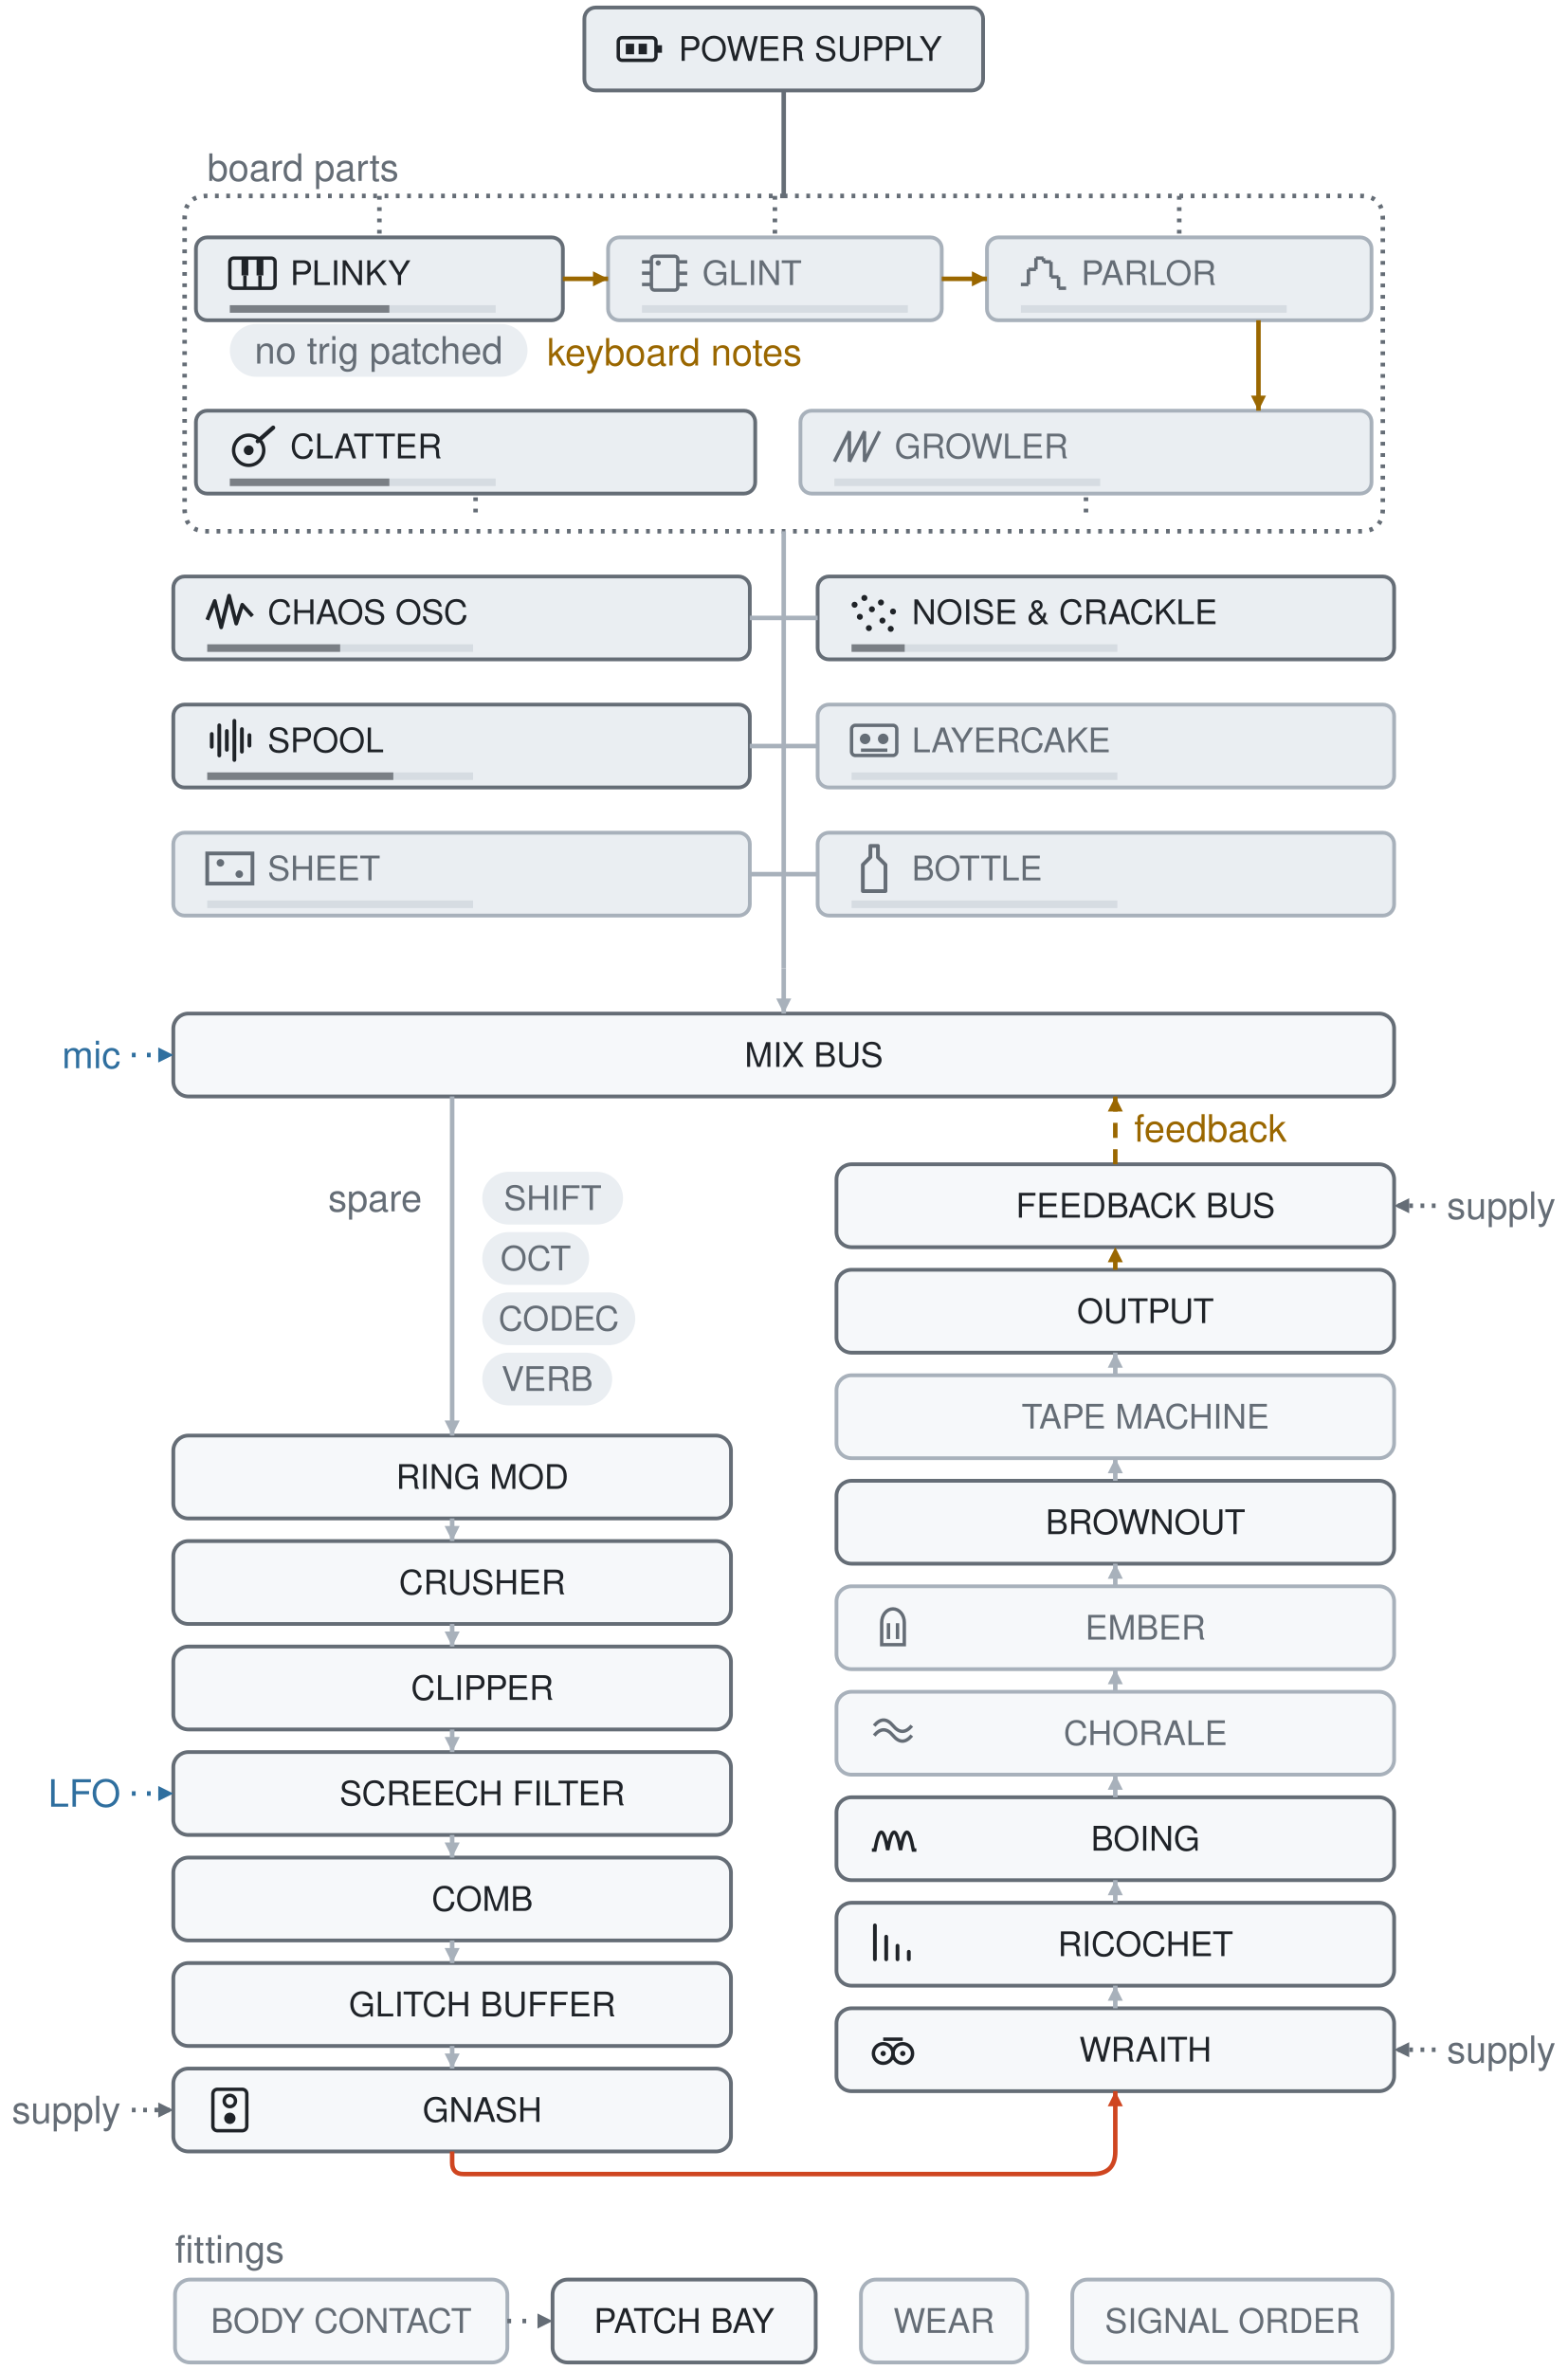
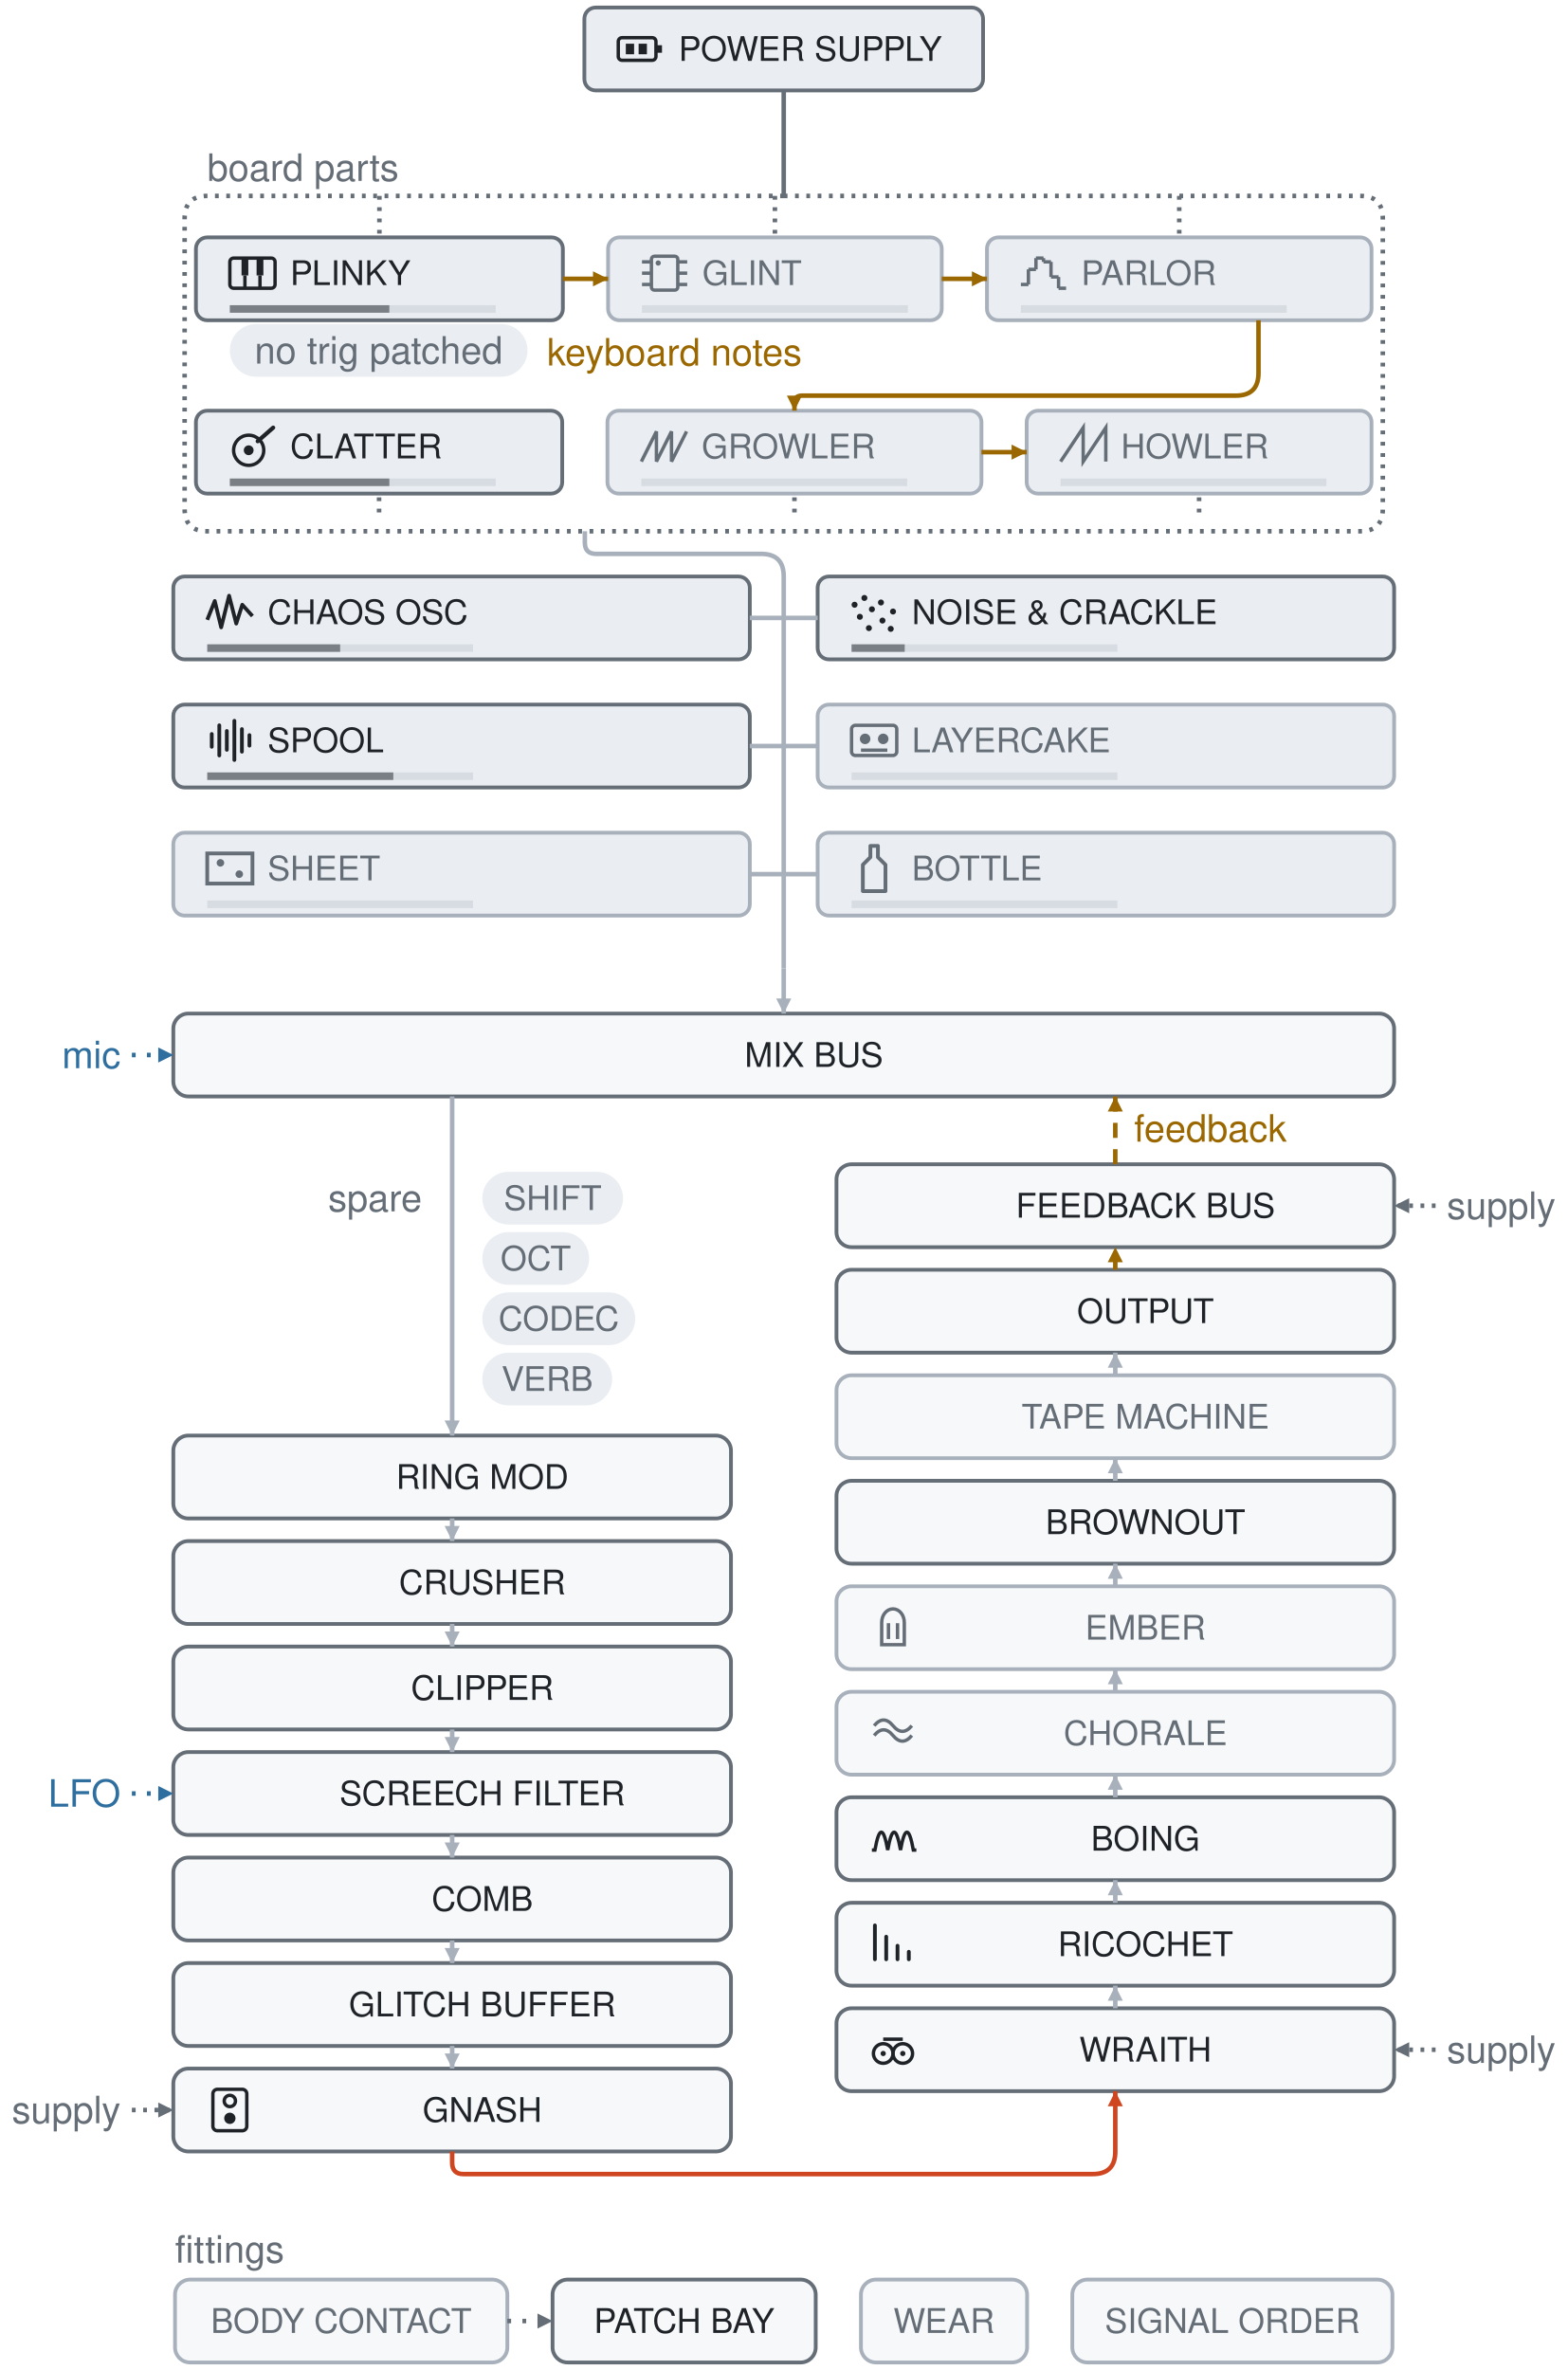
<svg xmlns="http://www.w3.org/2000/svg" viewBox="0 0 416 629" width="416" height="629" font-family="Helvetica, Arial, sans-serif">
  <g class="wire" data-wire="rail">
    <path class="line" d="M208 52L361 52Q367 52 367 58L367 135Q367 141 361 141L55 141Q49 141 49 135L49 58Q49 52 55 52L208 52" fill="none" stroke="#656d76" stroke-width="1.2" stroke-dasharray="1 2" />
    <path class="head" d="" fill="#656d76" />
  </g>
  <g class="node">
    <text x="55" y="48" fill="#656d76" font-size="10" text-anchor="start">board parts</text>
  </g>
  <g class="node">
    <rect class="box" x="52" y="63" width="97.385" height="22" rx="3" fill="#eaeef2" stroke="#656d76" stroke-width="1" />
    <g class="glyph">
      <rect x="61" y="68.5" width="12" height="8" rx="1" fill="none" stroke="#1f2328" stroke-width="0.9" />
      <path d="M 65 73.1 V 76.5 M 69 73.1 V 76.5" stroke="#1f2328" stroke-width="0.9" />
      <rect x="64.1" y="68.5" width="1.8" height="4.6" fill="#1f2328" />
      <rect x="68.1" y="68.5" width="1.8" height="4.6" fill="#1f2328" />
    </g>
    <text x="77" y="75.65" fill="#1f2328" font-size="9" text-anchor="start">PLINKY</text>
    <rect x="61" y="81" width="70.553" height="2" fill="#a8b1bb" fill-opacity="0.3" />
    <rect x="61" y="81" width="42.332" height="2" fill="#1f2328" fill-opacity="0.5" />
  </g>
  <g class="node">
-     <rect class="box" x="52" y="109" width="148.435" height="22" rx="3" fill="#eaeef2" stroke="#656d76" stroke-width="1" />
+     <rect class="box" x="52" y="109" width="97.215" height="22" rx="3" fill="#eaeef2" stroke="#656d76" stroke-width="1" />
    <g class="glyph">
      <circle cx="66" cy="119.5" r="4" fill="none" stroke="#1f2328" stroke-width="0.9" />
      <circle cx="66" cy="119.5" r="1.3" fill="#1f2328" />
      <path d="M 72.5 113.5 L 68.4 117.1" stroke="#1f2328" stroke-width="1.1" stroke-linecap="round" />
    </g>
    <text x="77" y="121.65" fill="#1f2328" font-size="9" text-anchor="start">CLATTER</text>
    <rect x="61" y="127" width="70.553" height="2" fill="#a8b1bb" fill-opacity="0.3" />
    <rect x="61" y="127" width="42.332" height="2" fill="#1f2328" fill-opacity="0.5" />
  </g>
  <g class="node">
    <rect class="box" x="161.385" y="63" width="88.553" height="22" rx="3" fill="#eaeef2" stroke="#a8b1bb" stroke-width="1" />
    <g class="glyph">
      <rect x="172.885" y="68" width="7" height="9" rx="0.8" fill="none" stroke="#656d76" stroke-width="0.9" />
      <path d="M 170.385 69.5 h 2.5 M 179.885 69.5 h 2.5 M 170.385 72.5 h 2.5 M 179.885 72.5 h 2.5 M 170.385 75.5 h 2.5 M 179.885 75.5 h 2.5" stroke="#656d76" stroke-width="0.9" />
      <circle cx="174.685" cy="69.8" r="0.7" fill="#656d76" />
    </g>
    <text x="186.385" y="75.65" fill="#656d76" font-size="9" text-anchor="start">GLINT</text>
    <rect x="170.385" y="81" width="70.553" height="2" fill="#a8b1bb" fill-opacity="0.3" />
  </g>
  <g class="node">
    <rect class="box" x="261.939" y="63" width="102.061" height="22" rx="3" fill="#eaeef2" stroke="#a8b1bb" stroke-width="1" />
    <g class="glyph">
      <path d="M 270.939 75.5 h 2 M 272.939 71.5 h 2 M 274.939 68.5 h 2 M 276.939 69.5 h 2 M 278.939 73.5 h 2 M 280.939 76.5 h 2 M 272.939 75.5 V 71.5 M 274.939 71.5 V 68.5 M 276.939 68.5 V 69.5 M 278.939 69.5 V 73.5 M 280.939 73.5 V 76.5" fill="none" stroke="#656d76" stroke-width="0.9" stroke-linejoin="miter" />
    </g>
    <text x="286.939" y="75.65" fill="#656d76" font-size="9" text-anchor="start">PARLOR</text>
    <rect x="270.939" y="81" width="70.553" height="2" fill="#a8b1bb" fill-opacity="0.3" />
  </g>
  <g class="node">
-     <rect class="box" x="212.435" y="109" width="151.565" height="22" rx="3" fill="#eaeef2" stroke="#a8b1bb" stroke-width="1" />
-     <g class="glyph">
-       <path d="M 221.435 122.5 L 225.435 114.5 V 122.5 L 229.435 114.5 V 122.5 L 233.435 114.5" fill="none" stroke="#656d76" stroke-width="0.9" stroke-linejoin="miter" />
-     </g>
-     <text x="237.435" y="121.65" fill="#656d76" font-size="9" text-anchor="start">GROWLER</text>
-     <rect x="221.435" y="127" width="70.553" height="2" fill="#a8b1bb" fill-opacity="0.3" />
+     <rect class="box" x="161.215" y="109" width="99.264" height="22" rx="3" fill="#eaeef2" stroke="#a8b1bb" stroke-width="1" />
+     <g class="glyph">
+       <path d="M 170.215 122.5 L 174.215 114.5 V 122.5 L 178.215 114.5 V 122.5 L 182.215 114.5" fill="none" stroke="#656d76" stroke-width="0.9" stroke-linejoin="miter" />
+     </g>
+     <text x="186.215" y="121.65" fill="#656d76" font-size="9" text-anchor="start">GROWLER</text>
+     <rect x="170.215" y="127" width="70.553" height="2" fill="#a8b1bb" fill-opacity="0.3" />
+   </g>
+   <g class="node">
+     <rect class="box" x="272.479" y="109" width="91.521" height="22" rx="3" fill="#eaeef2" stroke="#a8b1bb" stroke-width="1" />
+     <g class="glyph">
+       <path d="M 281.479 122.5 L 287.479 113.5 V 122.5 L 293.479 113.5 V 122.5" fill="none" stroke="#656d76" stroke-width="0.9" stroke-linejoin="miter" />
+     </g>
+     <text x="297.479" y="121.65" fill="#656d76" font-size="9" text-anchor="start">HOWLER</text>
+     <rect x="281.479" y="127" width="70.553" height="2" fill="#a8b1bb" fill-opacity="0.3" />
  </g>
  <g class="node">
    <rect class="box" x="46" y="153" width="153" height="22" rx="3" fill="#eaeef2" stroke="#656d76" stroke-width="1" />
    <g class="glyph">
      <path d="M 55 164.5 L 57 159.5 L 58.7 166.5 L 60.8 158.1 L 62.7 165.5 L 64.3 160.5 L 67 163.5" fill="none" stroke="#1f2328" stroke-width="1" stroke-linejoin="round" />
    </g>
    <text x="71" y="165.65" fill="#1f2328" font-size="9" text-anchor="start">CHAOS OSC</text>
    <rect x="55" y="171" width="70.553" height="2" fill="#a8b1bb" fill-opacity="0.3" />
    <rect x="55" y="171" width="35.277" height="2" fill="#1f2328" fill-opacity="0.5" />
  </g>
  <g class="node">
    <rect class="box" x="217" y="153" width="153" height="22" rx="3" fill="#eaeef2" stroke="#656d76" stroke-width="1" />
    <g class="glyph">
      <path d="M 226.8 159.7 a 0.8 0.8 0 1 0 0.01 0 M 229.4 157.9 a 0.8 0.8 0 1 0 0.01 0 M 228.2 162.9 a 0.8 0.8 0 1 0 0.01 0 M 231.4 160.9 a 0.8 0.8 0 1 0 0.01 0 M 230.6 165.9 a 0.8 0.8 0 1 0 0.01 0 M 233.8 159.1 a 0.8 0.8 0 1 0 0.01 0 M 234.2 163.9 a 0.8 0.8 0 1 0 0.01 0 M 237 161.5 a 0.8 0.8 0 1 0 0.01 0 M 236.4 166.1 a 0.8 0.8 0 1 0 0.01 0" fill="#1f2328" />
    </g>
    <text x="242" y="165.65" fill="#1f2328" font-size="9" text-anchor="start">NOISE &amp; CRACKLE</text>
    <rect x="226" y="171" width="70.553" height="2" fill="#a8b1bb" fill-opacity="0.3" />
    <rect x="226" y="171" width="14.111" height="2" fill="#1f2328" fill-opacity="0.5" />
  </g>
  <g class="node">
    <rect class="box" x="46" y="187" width="153" height="22" rx="3" fill="#eaeef2" stroke="#656d76" stroke-width="1" />
    <g class="glyph">
      <path d="M 56.2 194.8 v 3.4 M 58.2 192.5 v 8 M 60.2 194 v 5 M 62.2 191.3 v 10.4 M 64.2 193.5 v 6 M 66.2 195.1 v 2.8" stroke="#1f2328" stroke-width="1" stroke-linecap="round" />
    </g>
    <text x="71" y="199.65" fill="#1f2328" font-size="9" text-anchor="start">SPOOL</text>
    <rect x="55" y="205" width="70.553" height="2" fill="#a8b1bb" fill-opacity="0.3" />
    <rect x="55" y="205" width="49.387" height="2" fill="#1f2328" fill-opacity="0.5" />
  </g>
  <g class="node">
    <rect class="box" x="217" y="187" width="153" height="22" rx="3" fill="#eaeef2" stroke="#a8b1bb" stroke-width="1" />
    <g class="glyph">
      <rect x="226" y="192.5" width="12" height="8" rx="1" fill="none" stroke="#656d76" stroke-width="0.9" />
      <circle cx="229.6" cy="196.1" r="1.4" fill="#656d76" />
      <circle cx="234.4" cy="196.1" r="1.4" fill="#656d76" />
      <path d="M 228.5 199.1 h 7" stroke="#656d76" stroke-width="0.9" />
    </g>
    <text x="242" y="199.65" fill="#656d76" font-size="9" text-anchor="start">LAYERCAKE</text>
    <rect x="226" y="205" width="70.553" height="2" fill="#a8b1bb" fill-opacity="0.3" />
  </g>
  <g class="node">
    <rect class="box" x="46" y="221" width="153" height="22" rx="3" fill="#eaeef2" stroke="#a8b1bb" stroke-width="1" />
    <g class="glyph">
      <rect x="55" y="226.5" width="12" height="8" fill="none" stroke="#656d76" stroke-width="1" />
      <circle cx="58.5" cy="229" r="1" fill="#656d76" />
      <circle cx="63.5" cy="232" r="1" fill="#656d76" />
    </g>
    <text x="71" y="233.65" fill="#656d76" font-size="9" text-anchor="start">SHEET</text>
    <rect x="55" y="239" width="70.553" height="2" fill="#a8b1bb" fill-opacity="0.3" />
  </g>
  <g class="node">
    <rect class="box" x="217" y="221" width="153" height="22" rx="3" fill="#eaeef2" stroke="#a8b1bb" stroke-width="1" />
    <g class="glyph">
      <path d="M 231 224.5 L 233 224.5 L 233 227.5 L 235 229.5 L 235 236.5 L 229 236.5 L 229 229.5 L 231 227.5 Z" fill="none" stroke="#656d76" stroke-width="1" stroke-linejoin="round" />
    </g>
    <text x="242" y="233.65" fill="#656d76" font-size="9" text-anchor="start">BOTTLE</text>
    <rect x="226" y="239" width="70.553" height="2" fill="#a8b1bb" fill-opacity="0.3" />
  </g>
  <g class="node">
    <rect class="box" x="46" y="269" width="324" height="22" rx="4" fill="#f6f8fa" stroke="#656d76" stroke-width="1" />
    <text x="216" y="283.15" fill="#1f2328" font-size="9" text-anchor="middle">MIX BUS</text>
  </g>
  <g class="node">
    <text x="112" y="321.5" fill="#656d76" font-size="10" text-anchor="end">spare</text>
  </g>
  <g class="node">
    <rect class="box" x="46" y="381" width="148" height="22" rx="4" fill="#f6f8fa" stroke="#656d76" stroke-width="1" />
    <text x="128" y="395.15" fill="#1f2328" font-size="9" text-anchor="middle">RING MOD</text>
  </g>
  <g class="node">
    <rect class="box" x="46" y="409" width="148" height="22" rx="4" fill="#f6f8fa" stroke="#656d76" stroke-width="1" />
    <text x="128" y="423.15" fill="#1f2328" font-size="9" text-anchor="middle">CRUSHER</text>
  </g>
  <g class="node">
    <rect class="box" x="46" y="437" width="148" height="22" rx="4" fill="#f6f8fa" stroke="#656d76" stroke-width="1" />
    <text x="128" y="451.15" fill="#1f2328" font-size="9" text-anchor="middle">CLIPPER</text>
  </g>
  <g class="node">
    <rect class="box" x="46" y="465" width="148" height="22" rx="4" fill="#f6f8fa" stroke="#656d76" stroke-width="1" />
    <text x="128" y="479.15" fill="#1f2328" font-size="9" text-anchor="middle">SCREECH FILTER</text>
  </g>
  <g class="node">
    <rect class="box" x="46" y="493" width="148" height="22" rx="4" fill="#f6f8fa" stroke="#656d76" stroke-width="1" />
    <text x="128" y="507.15" fill="#1f2328" font-size="9" text-anchor="middle">COMB</text>
  </g>
  <g class="node">
    <rect class="box" x="46" y="521" width="148" height="22" rx="4" fill="#f6f8fa" stroke="#656d76" stroke-width="1" />
    <text x="128" y="535.15" fill="#1f2328" font-size="9" text-anchor="middle">GLITCH BUFFER</text>
  </g>
  <g class="node">
    <rect class="box" x="46" y="549" width="148" height="22" rx="4" fill="#f6f8fa" stroke="#656d76" stroke-width="1" />
    <g class="glyph">
      <rect x="56.5" y="554.5" width="9" height="11" rx="1.2" fill="none" stroke="#1f2328" stroke-width="0.9" />
      <circle cx="61" cy="557.6" r="1.5" fill="none" stroke="#1f2328" stroke-width="0.9" />
      <circle cx="61" cy="562.2" r="1.5" fill="#1f2328" />
    </g>
    <text x="128" y="563.15" fill="#1f2328" font-size="9" text-anchor="middle">GNASH</text>
  </g>
  <g class="node">
    <rect class="box" x="222" y="533" width="148" height="22" rx="4" fill="#f6f8fa" stroke="#656d76" stroke-width="1" />
    <g class="glyph">
      <circle cx="234.4" cy="545" r="2.6" fill="none" stroke="#1f2328" stroke-width="0.9" />
      <circle cx="234.4" cy="545" r="0.7" fill="#1f2328" />
      <circle cx="239.6" cy="545" r="2.6" fill="none" stroke="#1f2328" stroke-width="0.9" />
      <circle cx="239.6" cy="545" r="0.7" fill="#1f2328" />
      <path d="M 234.4 541.2 H 239.6" stroke="#1f2328" stroke-width="0.9" />
    </g>
    <text x="304" y="547.15" fill="#1f2328" font-size="9" text-anchor="middle">WRAITH</text>
  </g>
  <g class="node">
    <rect class="box" x="222" y="505" width="148" height="22" rx="4" fill="#f6f8fa" stroke="#656d76" stroke-width="1" />
    <g class="glyph">
      <path d="M 232.2 520 v -9 M 235.2 520 v -6 M 238.2 520 v -3.6 M 241.2 520 v -2" stroke="#1f2328" stroke-width="1" stroke-linecap="round" />
    </g>
    <text x="304" y="519.15" fill="#1f2328" font-size="9" text-anchor="middle">RICOCHET</text>
  </g>
  <g class="node">
    <rect class="box" x="222" y="477" width="148" height="22" rx="4" fill="#f6f8fa" stroke="#656d76" stroke-width="1" />
    <g class="glyph">
      <path d="M 231.4 491 h 0.8 q 1.7 -9.5 3.4 0 q 1.7 -9.5 3.4 0 q 1.7 -9.5 3.4 0 h 0.8" fill="none" stroke="#1f2328" stroke-width="0.9" />
    </g>
    <text x="304" y="491.15" fill="#1f2328" font-size="9" text-anchor="middle">BOING</text>
  </g>
  <g class="node">
    <rect class="box" x="222" y="449" width="148" height="22" rx="4" fill="#f6f8fa" stroke="#a8b1bb" stroke-width="1" />
    <g class="glyph">
      <path d="M 232 458 q 2.5 -3 5 0 q 2.5 3 5 0" fill="none" stroke="#656d76" stroke-width="0.9" />
      <path d="M 232 460.6 q 2.5 -3 5 0 q 2.5 3 5 0" fill="none" stroke="#656d76" stroke-width="0.9" />
    </g>
    <text x="304" y="463.15" fill="#656d76" font-size="9" text-anchor="middle">CHORALE</text>
  </g>
  <g class="node">
    <rect class="box" x="222" y="421" width="148" height="22" rx="4" fill="#f6f8fa" stroke="#a8b1bb" stroke-width="1" />
    <g class="glyph">
      <path d="M 234 436.5 V 430.6 a 3 3.6 0 0 1 6 0 V 436.5 z" fill="none" stroke="#656d76" stroke-width="0.9" />
      <path d="M 235.8 435 V 430.8 M 238.2 435 V 430.8" fill="none" stroke="#656d76" stroke-width="0.9" />
    </g>
    <text x="304" y="435.15" fill="#656d76" font-size="9" text-anchor="middle">EMBER</text>
  </g>
  <g class="node">
    <rect class="box" x="222" y="393" width="148" height="22" rx="4" fill="#f6f8fa" stroke="#656d76" stroke-width="1" />
    <text x="304" y="407.15" fill="#1f2328" font-size="9" text-anchor="middle">BROWNOUT</text>
  </g>
  <g class="node">
    <rect class="box" x="222" y="365" width="148" height="22" rx="4" fill="#f6f8fa" stroke="#a8b1bb" stroke-width="1" />
    <text x="304" y="379.15" fill="#656d76" font-size="9" text-anchor="middle">TAPE MACHINE</text>
  </g>
  <g class="node">
    <rect class="box" x="222" y="337" width="148" height="22" rx="4" fill="#f6f8fa" stroke="#656d76" stroke-width="1" />
    <text x="304" y="351.15" fill="#1f2328" font-size="9" text-anchor="middle">OUTPUT</text>
  </g>
  <g class="node">
    <rect class="box" x="222" y="309" width="148" height="22" rx="4" fill="#f6f8fa" stroke="#656d76" stroke-width="1" />
    <text x="304" y="323.15" fill="#1f2328" font-size="9" text-anchor="middle">FEEDBACK BUS</text>
  </g>
  <g class="node">
    <rect class="box" x="46.45" y="605" width="88.2" height="22" rx="4" fill="#f6f8fa" stroke="#a8b1bb" stroke-width="1" />
    <text x="90.55" y="619.15" fill="#656d76" font-size="9" text-anchor="middle">BODY CONTACT</text>
  </g>
  <g class="node">
    <rect class="box" x="146.65" y="605" width="69.84" height="22" rx="4" fill="#f6f8fa" stroke="#656d76" stroke-width="1" />
    <text x="181.57" y="619.15" fill="#1f2328" font-size="9" text-anchor="middle">PATCH BAY</text>
  </g>
  <g class="node">
    <rect class="box" x="228.49" y="605" width="44.1" height="22" rx="4" fill="#f6f8fa" stroke="#a8b1bb" stroke-width="1" />
    <text x="250.54" y="619.15" fill="#656d76" font-size="9" text-anchor="middle">WEAR</text>
  </g>
  <g class="node">
    <rect class="box" x="284.59" y="605" width="84.96" height="22" rx="4" fill="#f6f8fa" stroke="#a8b1bb" stroke-width="1" />
    <text x="327.07" y="619.15" fill="#656d76" font-size="9" text-anchor="middle">SIGNAL ORDER</text>
  </g>
  <g class="node">
    <rect class="box" x="128" y="311" width="37.36" height="14" rx="7" fill="#eaeef2" stroke="none" />
    <text x="146.68" y="321.15" fill="#656d76" font-size="9" text-anchor="middle">SHIFT</text>
  </g>
  <g class="node">
    <rect class="box" x="128" y="327" width="28.36" height="14" rx="7" fill="#eaeef2" stroke="none" />
    <text x="142.18" y="337.15" fill="#656d76" font-size="9" text-anchor="middle">OCT</text>
  </g>
  <g class="node">
    <rect class="box" x="128" y="343" width="40.6" height="14" rx="7" fill="#eaeef2" stroke="none" />
    <text x="148.3" y="353.15" fill="#656d76" font-size="9" text-anchor="middle">CODEC</text>
  </g>
  <g class="node">
    <rect class="box" x="128" y="359" width="34.48" height="14" rx="7" fill="#eaeef2" stroke="none" />
    <text x="145.24" y="369.15" fill="#656d76" font-size="9" text-anchor="middle">VERB</text>
  </g>
  <g class="node">
    <rect class="box" x="61" y="86" width="79" height="14" rx="7" fill="#eaeef2" stroke="none" />
    <text x="100.5" y="96.5" fill="#656d76" font-size="10" text-anchor="middle">no trig patched</text>
  </g>
  <g class="node rail-chip">
    <rect class="box" x="155.09" y="2" width="105.82" height="22" rx="3" fill="#eaeef2" stroke="#656d76" stroke-width="1" />
    <g class="glyph">
      <rect x="164.09" y="10" width="10" height="6" rx="1" fill="none" stroke="#1f2328" stroke-width="0.9" />
      <rect x="174.09" y="12" width="1.6" height="2" fill="#1f2328" />
      <rect x="166.09" y="11.6" width="2.2" height="2.8" fill="#1f2328" />
      <rect x="169.49" y="11.6" width="2.2" height="2.8" fill="#1f2328" />
    </g>
    <text x="180.09" y="16.15" fill="#1f2328" font-size="9" text-anchor="start">POWER SUPPLY</text>
  </g>
  <g class="tap">
    <text x="32" y="283.5" fill="#2f6f9f" font-size="10" text-anchor="end">mic</text>
  </g>
  <g class="tap">
    <text x="384" y="323.5" fill="#656d76" font-size="10" text-anchor="start">supply</text>
  </g>
  <g class="tap">
    <text x="32" y="479.5" fill="#2f6f9f" font-size="10" text-anchor="end">LFO</text>
  </g>
  <g class="tap">
    <text x="384" y="547.5" fill="#656d76" font-size="10" text-anchor="start">supply</text>
  </g>
  <g class="tap">
    <text x="32" y="563.5" fill="#656d76" font-size="10" text-anchor="end">supply</text>
  </g>
  <g class="tap">
    <text x="46.45" y="600.5" fill="#656d76" font-size="10" text-anchor="start">fittings</text>
  </g>
  <g class="wire" data-wire="supply-feed">
    <path class="line" d="M208 24L208 52" fill="none" stroke="#656d76" stroke-width="1.2" />
    <path class="head" d="" fill="#656d76" />
  </g>
  <g class="wire" data-wire="rail-Plinky">
    <path class="line" d="M100.693 52L100.693 63" fill="none" stroke="#656d76" stroke-width="1.2" stroke-dasharray="1 2" />
    <path class="head" d="" fill="#656d76" />
  </g>
  <g class="wire" data-wire="rail-Clatter">
-     <path class="line" d="M126.218 136L126.218 131" fill="none" stroke="#656d76" stroke-width="1.2" stroke-dasharray="1 2" />
+     <path class="line" d="M100.607 136L100.607 131" fill="none" stroke="#656d76" stroke-width="1.2" stroke-dasharray="1 2" />
    <path class="head" d="" fill="#656d76" />
  </g>
  <g class="wire" data-wire="rail-Glint">
    <path class="line" d="M205.662 52L205.662 63" fill="none" stroke="#656d76" stroke-width="1.2" stroke-dasharray="1 2" />
    <path class="head" d="" fill="#656d76" />
  </g>
  <g class="wire" data-wire="rail-Parlor">
    <path class="line" d="M312.969 52L312.969 63" fill="none" stroke="#656d76" stroke-width="1.2" stroke-dasharray="1 2" />
    <path class="head" d="" fill="#656d76" />
  </g>
  <g class="wire" data-wire="rail-Growler">
-     <path class="line" d="M288.218 136L288.218 131" fill="none" stroke="#656d76" stroke-width="1.2" stroke-dasharray="1 2" />
+     <path class="line" d="M210.847 136L210.847 131" fill="none" stroke="#656d76" stroke-width="1.2" stroke-dasharray="1 2" />
+     <path class="head" d="" fill="#656d76" />
+   </g>
+   <g class="wire" data-wire="rail-Howler">
+     <path class="line" d="M318.239 136L318.239 131" fill="none" stroke="#656d76" stroke-width="1.2" stroke-dasharray="1 2" />
    <path class="head" d="" fill="#656d76" />
  </g>
  <g class="wire" data-wire="key-line">
    <path class="line" d="M149.385 74L161.385 74" fill="none" stroke="#9a6700" stroke-width="1.2" />
    <path class="head" d="M157.385 76L161.385 74L157.385 72Z" fill="#9a6700" />
    <text x="179" y="97" fill="#9a6700" font-size="10" text-anchor="middle">keyboard notes</text>
  </g>
  <g class="wire" data-wire="key-line-pcm">
    <path class="line" d="M249.939 74L261.939 74" fill="none" stroke="#9a6700" stroke-width="1.2" />
    <path class="head" d="M257.939 76L261.939 74L257.939 72Z" fill="#9a6700" />
  </g>
  <g class="wire" data-wire="key-line-mono">
-     <path class="line" d="M334 85L334 109" fill="none" stroke="#9a6700" stroke-width="1.2" />
-     <path class="head" d="M332 105L334 109L336 105Z" fill="#9a6700" />
+     <path class="line" d="M334 85L334 99Q334 105 328 105L212.847 105Q210.847 105 210.847 107L210.847 109" fill="none" stroke="#9a6700" stroke-width="1.2" />
+     <path class="head" d="M208.847 105L210.847 109L212.847 105Z" fill="#9a6700" />
+   </g>
+   <g class="wire" data-wire="key-line-lead">
+     <path class="line" d="M260.479 120L272.479 120" fill="none" stroke="#9a6700" stroke-width="1.2" />
+     <path class="head" d="M268.479 122L272.479 120L268.479 118Z" fill="#9a6700" />
  </g>
  <g class="wire" data-wire="board-out">
-     <path class="line" d="M208 141L208 257" fill="none" stroke="#a8b1bb" stroke-width="1.2" />
+     <path class="line" d="M155.215 141L155.215 144Q155.215 147 158.215 147L202 147Q208 147 208 153L208 257" fill="none" stroke="#a8b1bb" stroke-width="1.2" />
    <path class="head" d="" fill="#a8b1bb" />
  </g>
  <g class="wire" data-wire="Chaos_osc-out">
    <path class="line" d="M199 164L208 164" fill="none" stroke="#a8b1bb" stroke-width="1.2" />
    <path class="head" d="" fill="#a8b1bb" />
  </g>
  <g class="wire" data-wire="Noise_crackle-out">
    <path class="line" d="M217 164L208 164" fill="none" stroke="#a8b1bb" stroke-width="1.2" />
    <path class="head" d="" fill="#a8b1bb" />
  </g>
  <g class="wire" data-wire="Spool-out">
    <path class="line" d="M199 198L208 198" fill="none" stroke="#a8b1bb" stroke-width="1.2" />
    <path class="head" d="" fill="#a8b1bb" />
  </g>
  <g class="wire" data-wire="Layercake-out">
    <path class="line" d="M217 198L208 198" fill="none" stroke="#a8b1bb" stroke-width="1.2" />
    <path class="head" d="" fill="#a8b1bb" />
  </g>
  <g class="wire" data-wire="Sheet-out">
    <path class="line" d="M199 232L208 232" fill="none" stroke="#a8b1bb" stroke-width="1.2" />
    <path class="head" d="" fill="#a8b1bb" />
  </g>
  <g class="wire" data-wire="Bottle-out">
    <path class="line" d="M217 232L208 232" fill="none" stroke="#a8b1bb" stroke-width="1.2" />
    <path class="head" d="" fill="#a8b1bb" />
  </g>
  <g class="wire" data-wire="collect-mix">
    <path class="line" d="M208 257L208 269" fill="none" stroke="#a8b1bb" stroke-width="1.2" />
    <path class="head" d="M206 265L208 269L210 265Z" fill="#a8b1bb" />
  </g>
  <g class="wire" data-wire="mix-path">
    <path class="line" d="M120 291L120 381" fill="none" stroke="#a8b1bb" stroke-width="1.2" />
    <path class="head" d="M118 377L120 381L122 377Z" fill="#a8b1bb" />
  </g>
  <g class="wire" data-wire="Ring_mod-Crusher">
    <path class="line" d="M120 403L120 409" fill="none" stroke="#a8b1bb" stroke-width="1.2" />
    <path class="head" d="M118 405L120 409L122 405Z" fill="#a8b1bb" />
  </g>
  <g class="wire" data-wire="Crusher-Clipper">
    <path class="line" d="M120 431L120 437" fill="none" stroke="#a8b1bb" stroke-width="1.2" />
    <path class="head" d="M118 433L120 437L122 433Z" fill="#a8b1bb" />
  </g>
  <g class="wire" data-wire="Clipper-Screech_filter">
    <path class="line" d="M120 459L120 465" fill="none" stroke="#a8b1bb" stroke-width="1.2" />
    <path class="head" d="M118 461L120 465L122 461Z" fill="#a8b1bb" />
  </g>
  <g class="wire" data-wire="Screech_filter-Comb">
    <path class="line" d="M120 487L120 493" fill="none" stroke="#a8b1bb" stroke-width="1.2" />
    <path class="head" d="M118 489L120 493L122 489Z" fill="#a8b1bb" />
  </g>
  <g class="wire" data-wire="Comb-Glitch_buffer">
    <path class="line" d="M120 515L120 521" fill="none" stroke="#a8b1bb" stroke-width="1.2" />
    <path class="head" d="M118 517L120 521L122 517Z" fill="#a8b1bb" />
  </g>
  <g class="wire" data-wire="Glitch_buffer-Gnash">
    <path class="line" d="M120 543L120 549" fill="none" stroke="#a8b1bb" stroke-width="1.2" />
    <path class="head" d="M118 545L120 549L122 545Z" fill="#a8b1bb" />
  </g>
  <g class="wire" data-wire="Wraith-Ricochet">
    <path class="line" d="M296 533L296 527" fill="none" stroke="#a8b1bb" stroke-width="1.2" />
    <path class="head" d="M298 531L296 527L294 531Z" fill="#a8b1bb" />
  </g>
  <g class="wire" data-wire="Ricochet-Boing">
    <path class="line" d="M296 505L296 499" fill="none" stroke="#a8b1bb" stroke-width="1.2" />
    <path class="head" d="M298 503L296 499L294 503Z" fill="#a8b1bb" />
  </g>
  <g class="wire" data-wire="Boing-Chorale">
    <path class="line" d="M296 477L296 471" fill="none" stroke="#a8b1bb" stroke-width="1.2" />
    <path class="head" d="M298 475L296 471L294 475Z" fill="#a8b1bb" />
  </g>
  <g class="wire" data-wire="Chorale-Ember">
    <path class="line" d="M296 449L296 443" fill="none" stroke="#a8b1bb" stroke-width="1.2" />
    <path class="head" d="M298 447L296 443L294 447Z" fill="#a8b1bb" />
  </g>
  <g class="wire" data-wire="Ember-Brownout">
    <path class="line" d="M296 421L296 415" fill="none" stroke="#a8b1bb" stroke-width="1.2" />
    <path class="head" d="M298 419L296 415L294 419Z" fill="#a8b1bb" />
  </g>
  <g class="wire" data-wire="Brownout-Tape_machine">
    <path class="line" d="M296 393L296 387" fill="none" stroke="#a8b1bb" stroke-width="1.2" />
    <path class="head" d="M298 391L296 387L294 391Z" fill="#a8b1bb" />
  </g>
  <g class="wire" data-wire="Tape_machine-Output">
    <path class="line" d="M296 365L296 359" fill="none" stroke="#a8b1bb" stroke-width="1.2" />
    <path class="head" d="M298 363L296 359L294 363Z" fill="#a8b1bb" />
  </g>
  <g class="wire" data-wire="fold">
    <path class="line" d="M120 571L120 574Q120 577 123 577L290 577Q296 577 296 571L296 555" fill="none" stroke="#cf4520" stroke-width="1.2" />
    <path class="head" d="M298 559L296 555L294 559Z" fill="#cf4520" />
  </g>
  <g class="wire" data-wire="fb-out">
    <path class="line" d="M296 337L296 331" fill="none" stroke="#9a6700" stroke-width="1.2" stroke-dasharray="4 3" />
    <path class="head" d="M298 335L296 331L294 335Z" fill="#9a6700" />
  </g>
  <g class="wire" data-wire="fb-home">
    <path class="line" d="M296 309L296 291" fill="none" stroke="#9a6700" stroke-width="1.2" stroke-dasharray="4 3" />
    <path class="head" d="M298 295L296 291L294 295Z" fill="#9a6700" />
    <text x="301" y="303" fill="#9a6700" font-size="10" text-anchor="start">feedback</text>
  </g>
  <g class="wire" data-wire="pad-bay">
    <path class="line" d="M134.65 616L146.65 616" fill="none" stroke="#656d76" stroke-width="1.2" stroke-dasharray="1 3" />
    <path class="head" d="M142.65 618L146.65 616L142.65 614Z" fill="#656d76" />
  </g>
  <g class="wire" data-wire="mic-wire">
    <path class="line" d="M35 280L46 280" fill="none" stroke="#2f6f9f" stroke-width="1.2" stroke-dasharray="1 3" />
    <path class="head" d="M42 282L46 280L42 278Z" fill="#2f6f9f" />
  </g>
  <g class="wire" data-wire="rail-Feedback_bus-wire">
    <path class="line" d="M381 320L370 320" fill="none" stroke="#656d76" stroke-width="1.2" stroke-dasharray="1 2" />
    <path class="head" d="M374 318L370 320L374 322Z" fill="#656d76" />
  </g>
  <g class="wire" data-wire="wire0-wire">
    <path class="line" d="M35 476L46 476" fill="none" stroke="#2f6f9f" stroke-width="1.2" stroke-dasharray="1 3" />
    <path class="head" d="M42 478L46 476L42 474Z" fill="#2f6f9f" />
  </g>
  <g class="wire" data-wire="rail-Wraith-wire">
    <path class="line" d="M381 544L370 544" fill="none" stroke="#656d76" stroke-width="1.2" stroke-dasharray="1 2" />
    <path class="head" d="M374 542L370 544L374 546Z" fill="#656d76" />
  </g>
  <g class="wire" data-wire="rail-Gnash-wire">
    <path class="line" d="M35 560L46 560" fill="none" stroke="#656d76" stroke-width="1.2" stroke-dasharray="1 2" />
    <path class="head" d="M42 562L46 560L42 558Z" fill="#656d76" />
  </g>
</svg>
